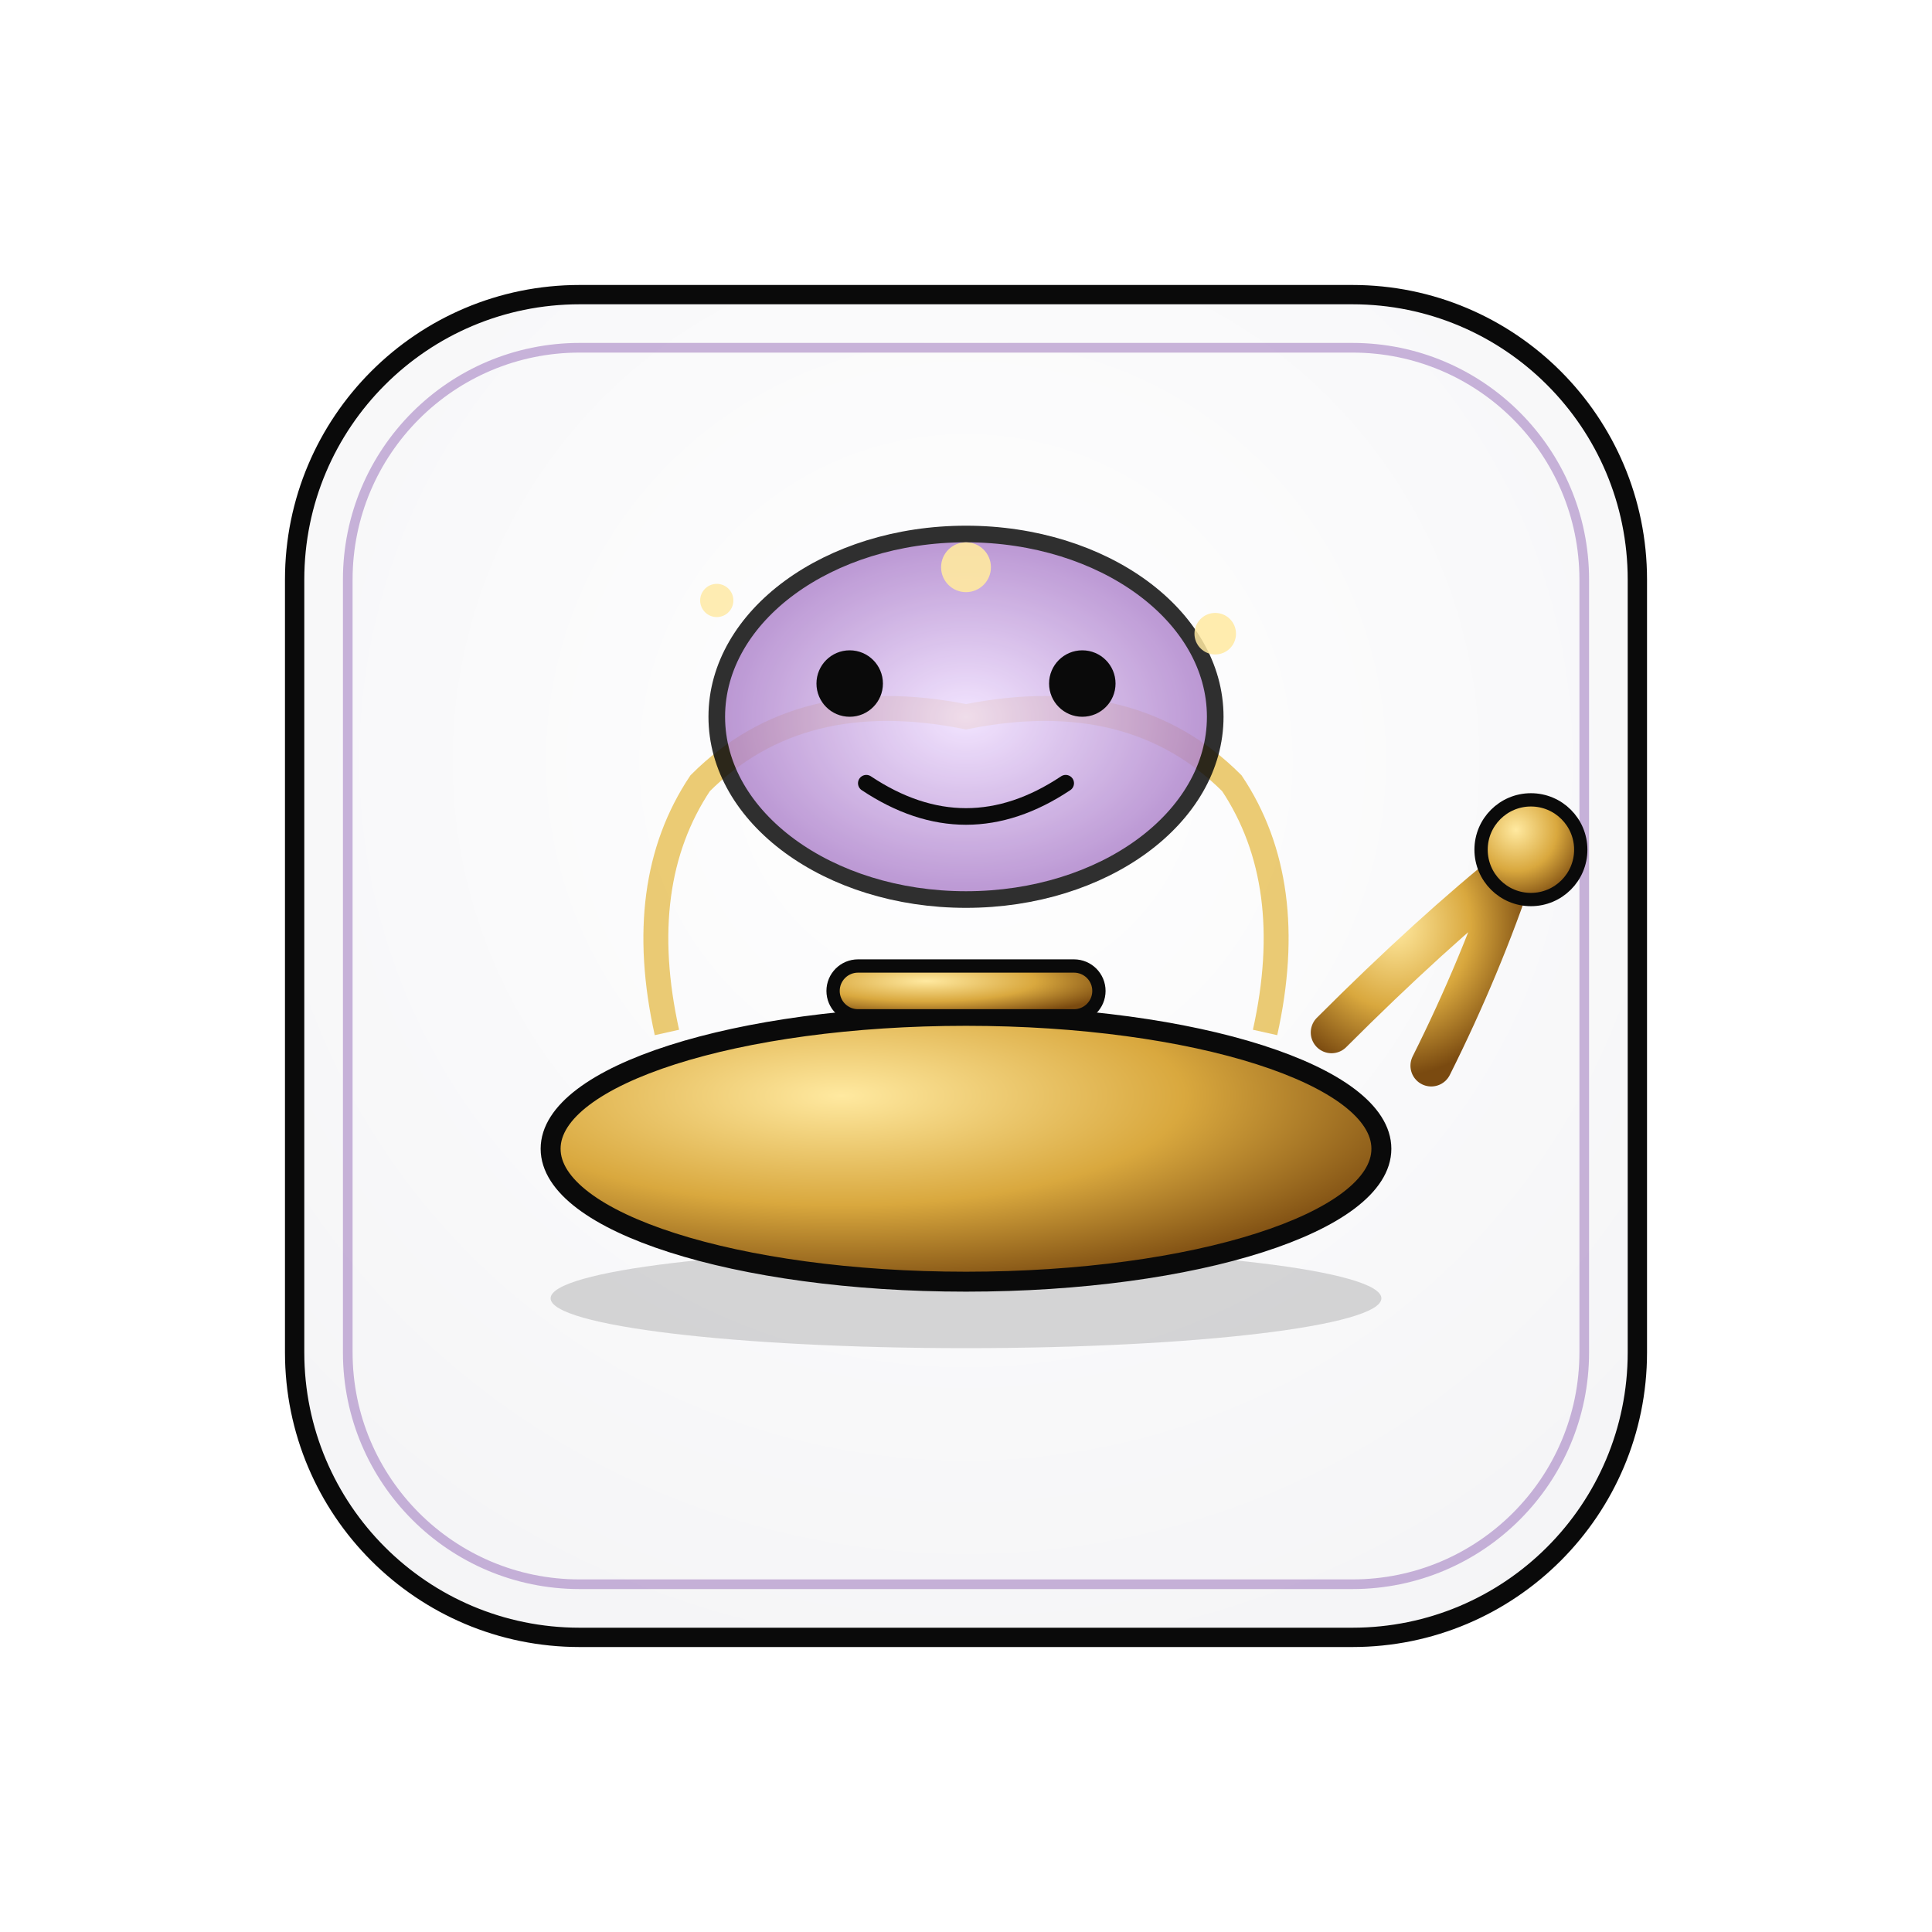
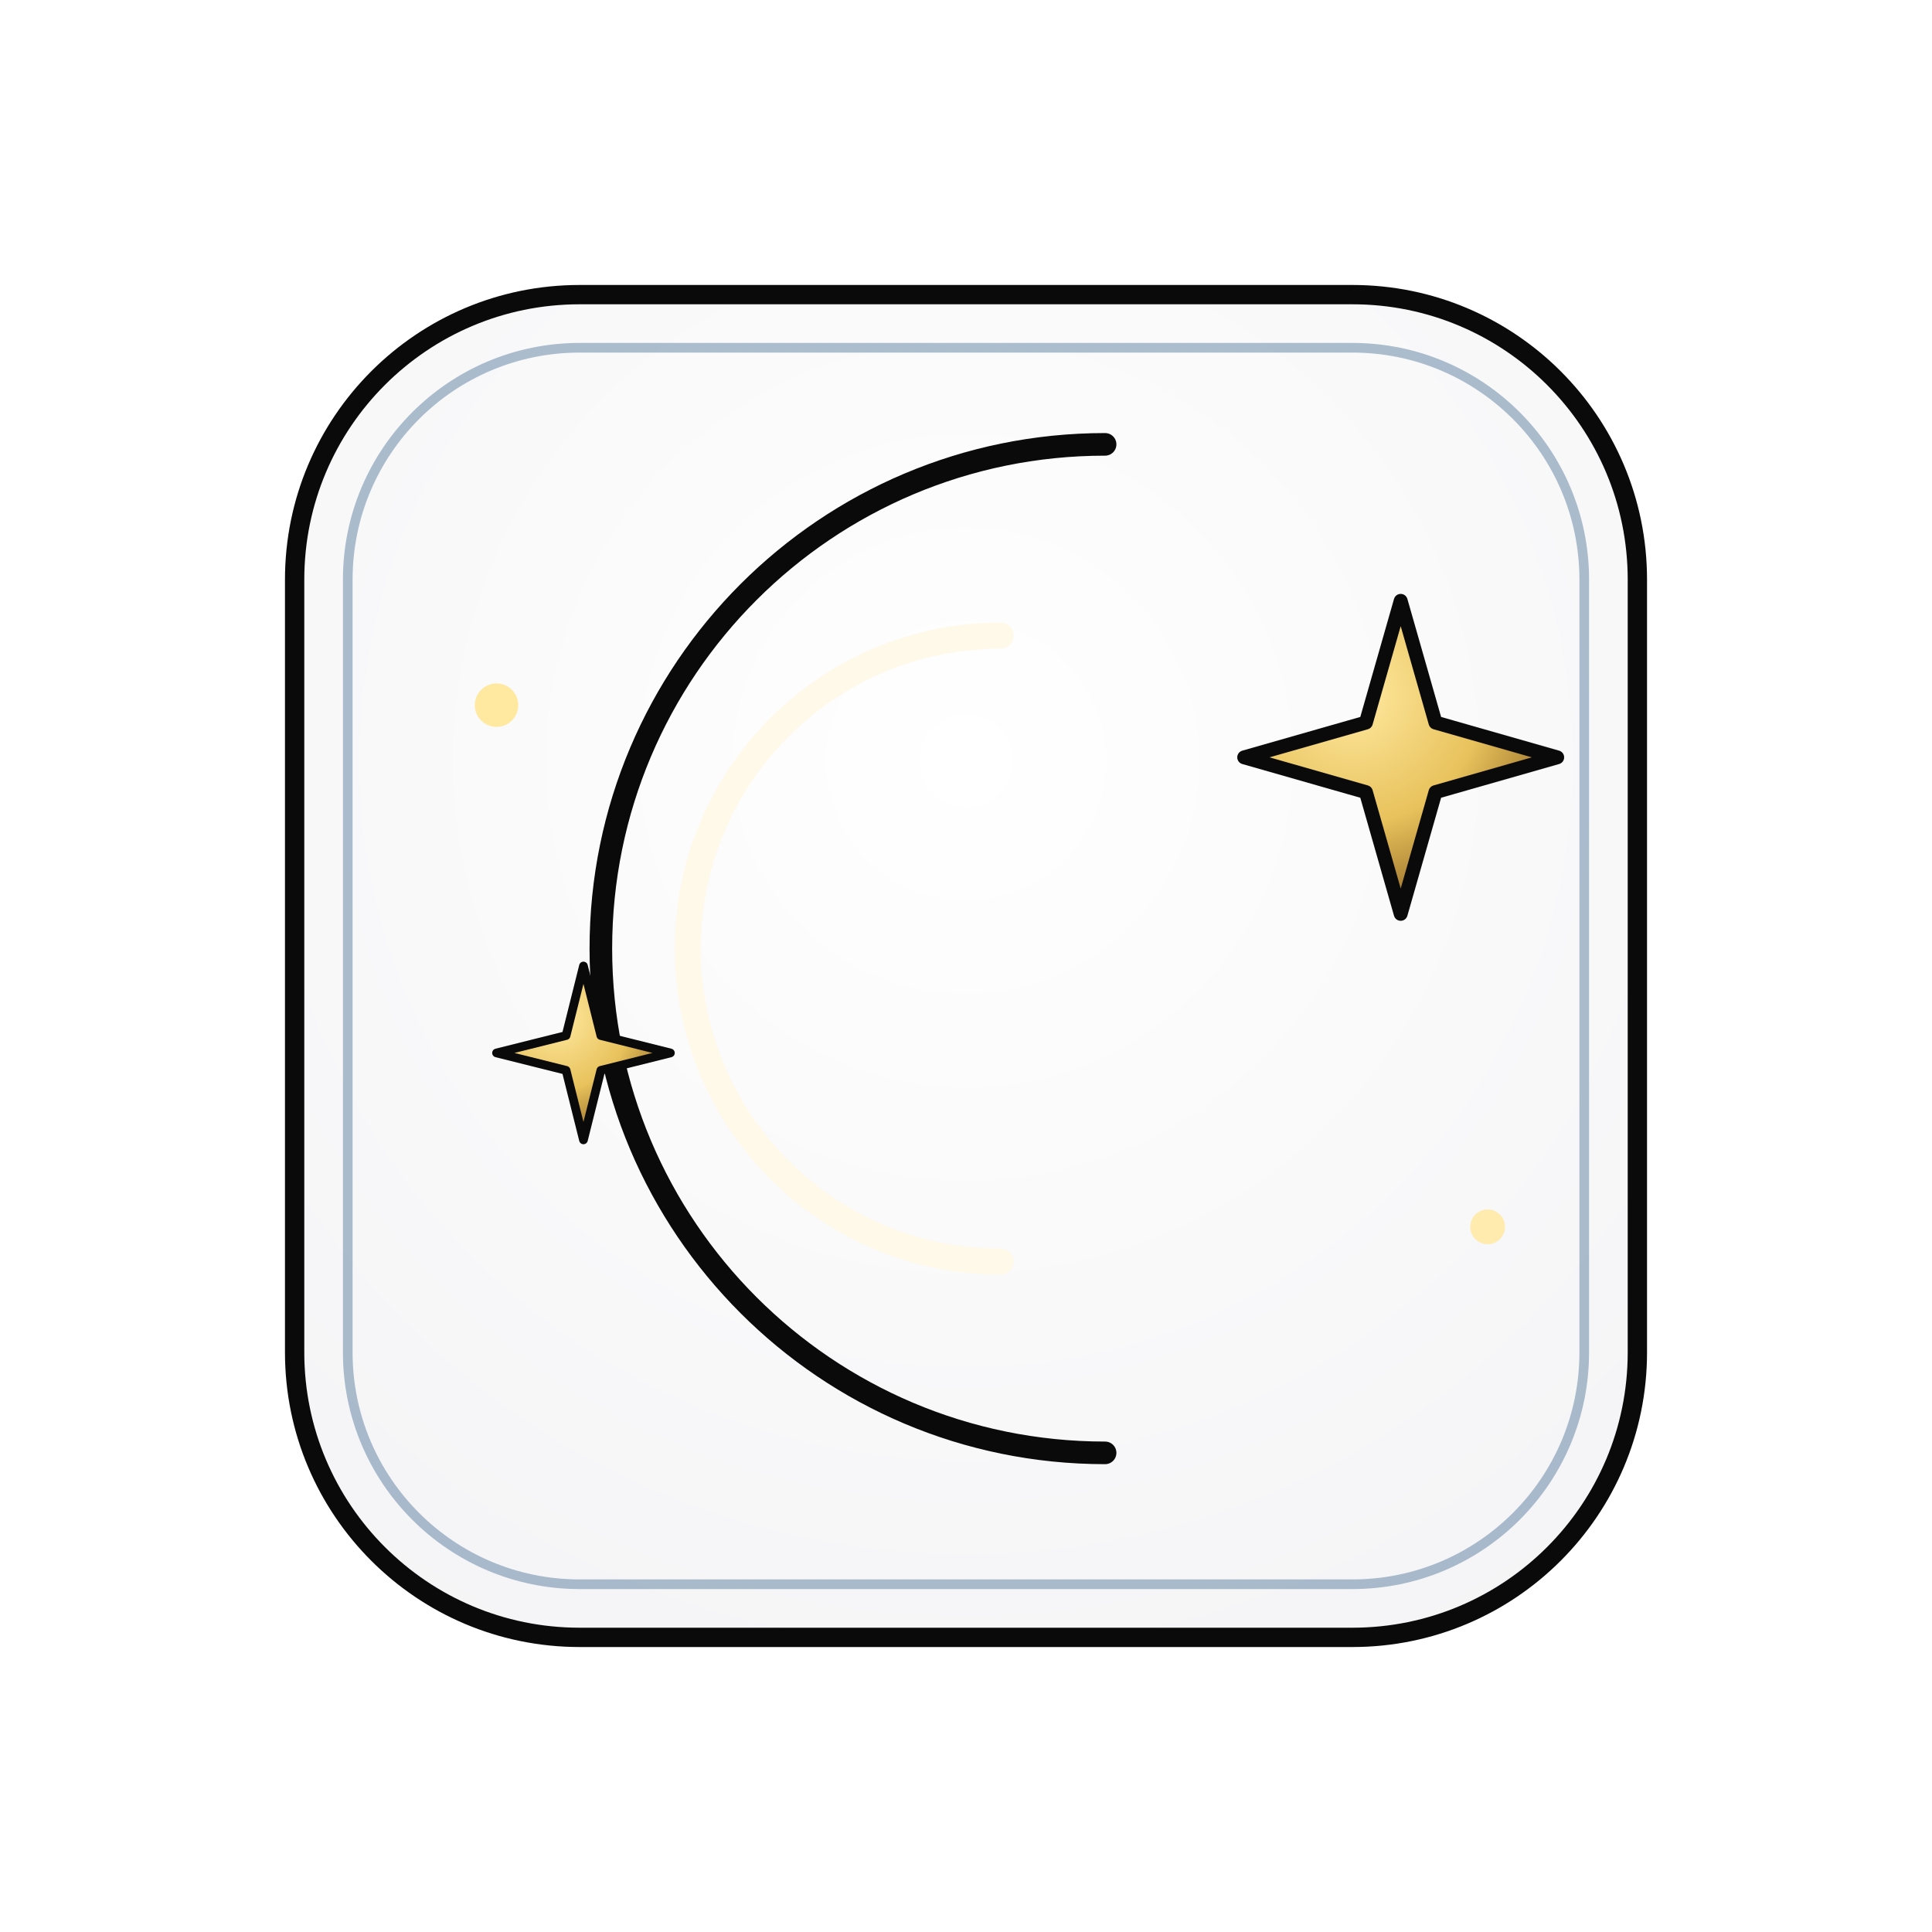
<svg xmlns="http://www.w3.org/2000/svg" viewBox="0 0 200 200" width="200" height="200">
  <defs>
    <radialGradient id="n1-bg" cx="50%" cy="35%" r="75%">
      <stop offset="0%" stop-color="#ffffff" />
      <stop offset="100%" stop-color="#f4f4f6" />
    </radialGradient>
-     <radialGradient id="n1-lamp2" cx="35%" cy="30%" r="75%">
+     <radialGradient id="n1-moon" cx="40%" cy="35%" r="75%">
+       <stop offset="0%" stop-color="#fff8e8" />
+       <stop offset="55%" stop-color="#ffe0a0" />
+       <stop offset="100%" stop-color="#c88a30" />
+     </radialGradient>
+     <radialGradient id="n1-gold" cx="35%" cy="30%" r="75%">
      <stop offset="0%" stop-color="#ffe9a0" />
-       <stop offset="55%" stop-color="#d9a83e" />
-       <stop offset="100%" stop-color="#7a4a10" />
-     </radialGradient>
-     <radialGradient id="n1-genie2" cx="40%" cy="30%" r="75%">
-       <stop offset="0%" stop-color="#d8b0ff" />
-       <stop offset="55%" stop-color="#3a7aba" />
-       <stop offset="100%" stop-color="#0a1a3a" />
-     </radialGradient>
-     <radialGradient id="n1-smoke" cx="50%" cy="50%" r="60%">
-       <stop offset="0%" stop-color="#f0e0ff" />
-       <stop offset="100%" stop-color="#a070c0" />
+       <stop offset="55%" stop-color="#e8c25c" />
+       <stop offset="100%" stop-color="#8a6020" />
    </radialGradient>
  </defs>
  <rect x="30" y="30" width="140" height="140" rx="30" fill="url(#n1-bg)" />
  <rect x="30.5" y="30.5" width="139" height="139" rx="29.5" fill="none" stroke="#0a0a0a" stroke-width="2" />
-   <rect x="36" y="36" width="128" height="128" rx="24" fill="none" stroke="rgba(106,47,154,.35)" stroke-width="1" />
-   <g transform="translate(100,100) scale(0.86) translate(-100,-100)">
-     <ellipse cx="100" cy="140" rx="50" ry="6" fill="#000" opacity=".15" />
-     <ellipse cx="100" cy="122" rx="50" ry="16" fill="url(#n1-lamp2)" stroke="#0a0a0a" stroke-width="2.4" />
-     <path d="M144 108 Q156 96 166 88 Q162 100 156 112" stroke="url(#n1-lamp2)" stroke-width="5" fill="none" stroke-linecap="round" />
-     <circle cx="168" cy="86" r="6" fill="url(#n1-lamp2)" stroke="#0a0a0a" stroke-width="1.6" />
-     <path d="M64 108 Q60 90 68 78 Q80 66 100 70 Q120 66 132 78 Q140 90 136 108" stroke="#e8c25c" stroke-width="3" fill="none" opacity=".85" />
-     <ellipse cx="100" cy="70" rx="30" ry="22" fill="url(#n1-smoke)" stroke="#0a0a0a" stroke-width="2" opacity=".85" />
-     <circle cx="86" cy="66" r="4" fill="#0a0a0a" />
-     <circle cx="114" cy="66" r="4" fill="#0a0a0a" />
-     <path d="M88 78 Q100 86 112 78" stroke="#0a0a0a" stroke-width="2" fill="none" stroke-linecap="round" />
-     <circle cx="100" cy="52" r="3" fill="#ffe9a0" opacity=".9" />
-     <circle cx="70" cy="56" r="2" fill="#ffe9a0" opacity=".8" />
-     <circle cx="130" cy="60" r="2.5" fill="#ffe9a0" opacity=".85" />
-     <rect x="84" y="100" width="32" height="6" rx="3" fill="url(#n1-lamp2)" stroke="#0a0a0a" stroke-width="1.6" />
+   <rect x="36" y="36" width="128" height="128" rx="24" fill="none" stroke="rgba(26,74,122,.35)" stroke-width="1" />
+   <g transform="translate(100,100) scale(0.9) translate(-100,-100)">
+     <path d="M116 40 A56 56 0 1 0 116 156 A48 48 0 1 1 116 40 Z" fill="url(#n1-moon)" stroke="#0a0a0a" stroke-width="2.6" stroke-linejoin="round" />
+     <path d="M104 62 A34 34 0 0 0 104 134" stroke="#fff8e8" stroke-width="3" fill="none" opacity=".9" stroke-linecap="round" />
+     <path d="M150 58 L154 72 L168 76 L154 80 L150 94 L146 80 L132 76 L146 72 Z" fill="url(#n1-gold)" stroke="#0a0a0a" stroke-width="1.6" stroke-linejoin="round" />
+     <path d="M56 100 L58 108 L66 110 L58 112 L56 120 L54 112 L46 110 L54 108 Z" fill="url(#n1-gold)" stroke="#0a0a0a" stroke-width="1" stroke-linejoin="round" />
+     <circle cx="46" cy="70" r="2.5" fill="#ffe9a0" />
+     <circle cx="160" cy="130" r="2" fill="#ffe9a0" opacity=".85" />
  </g>
</svg>
